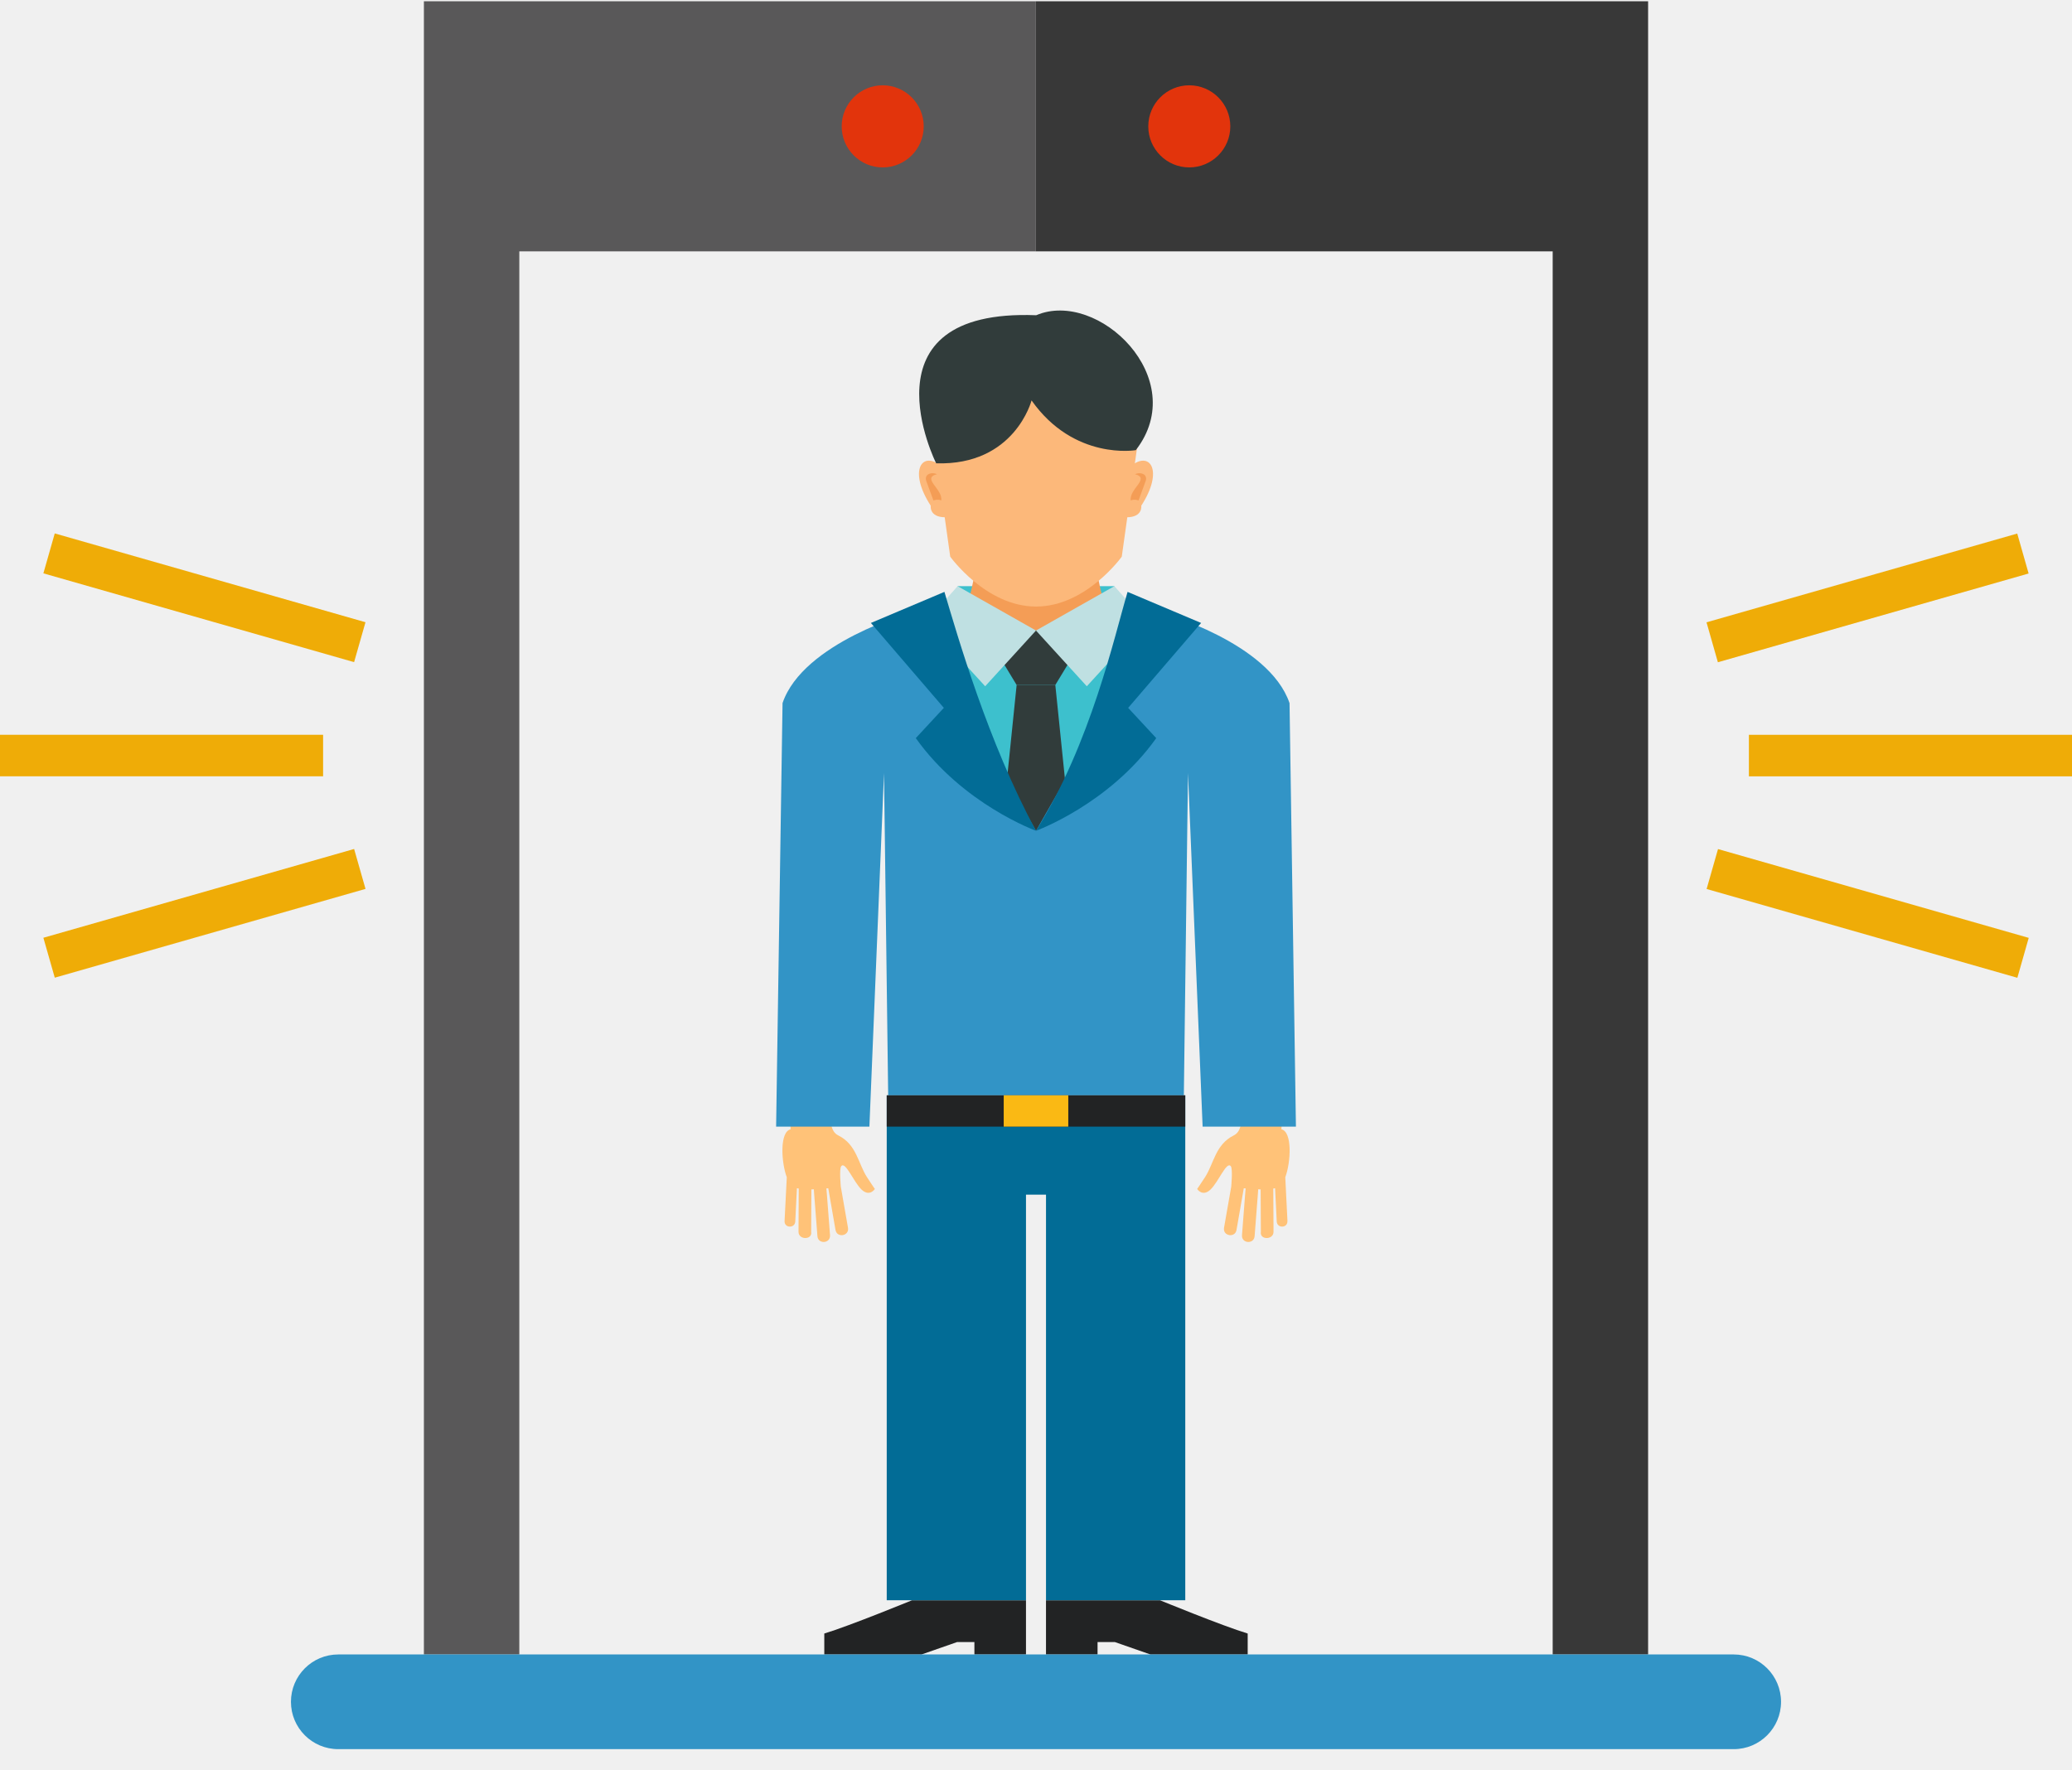
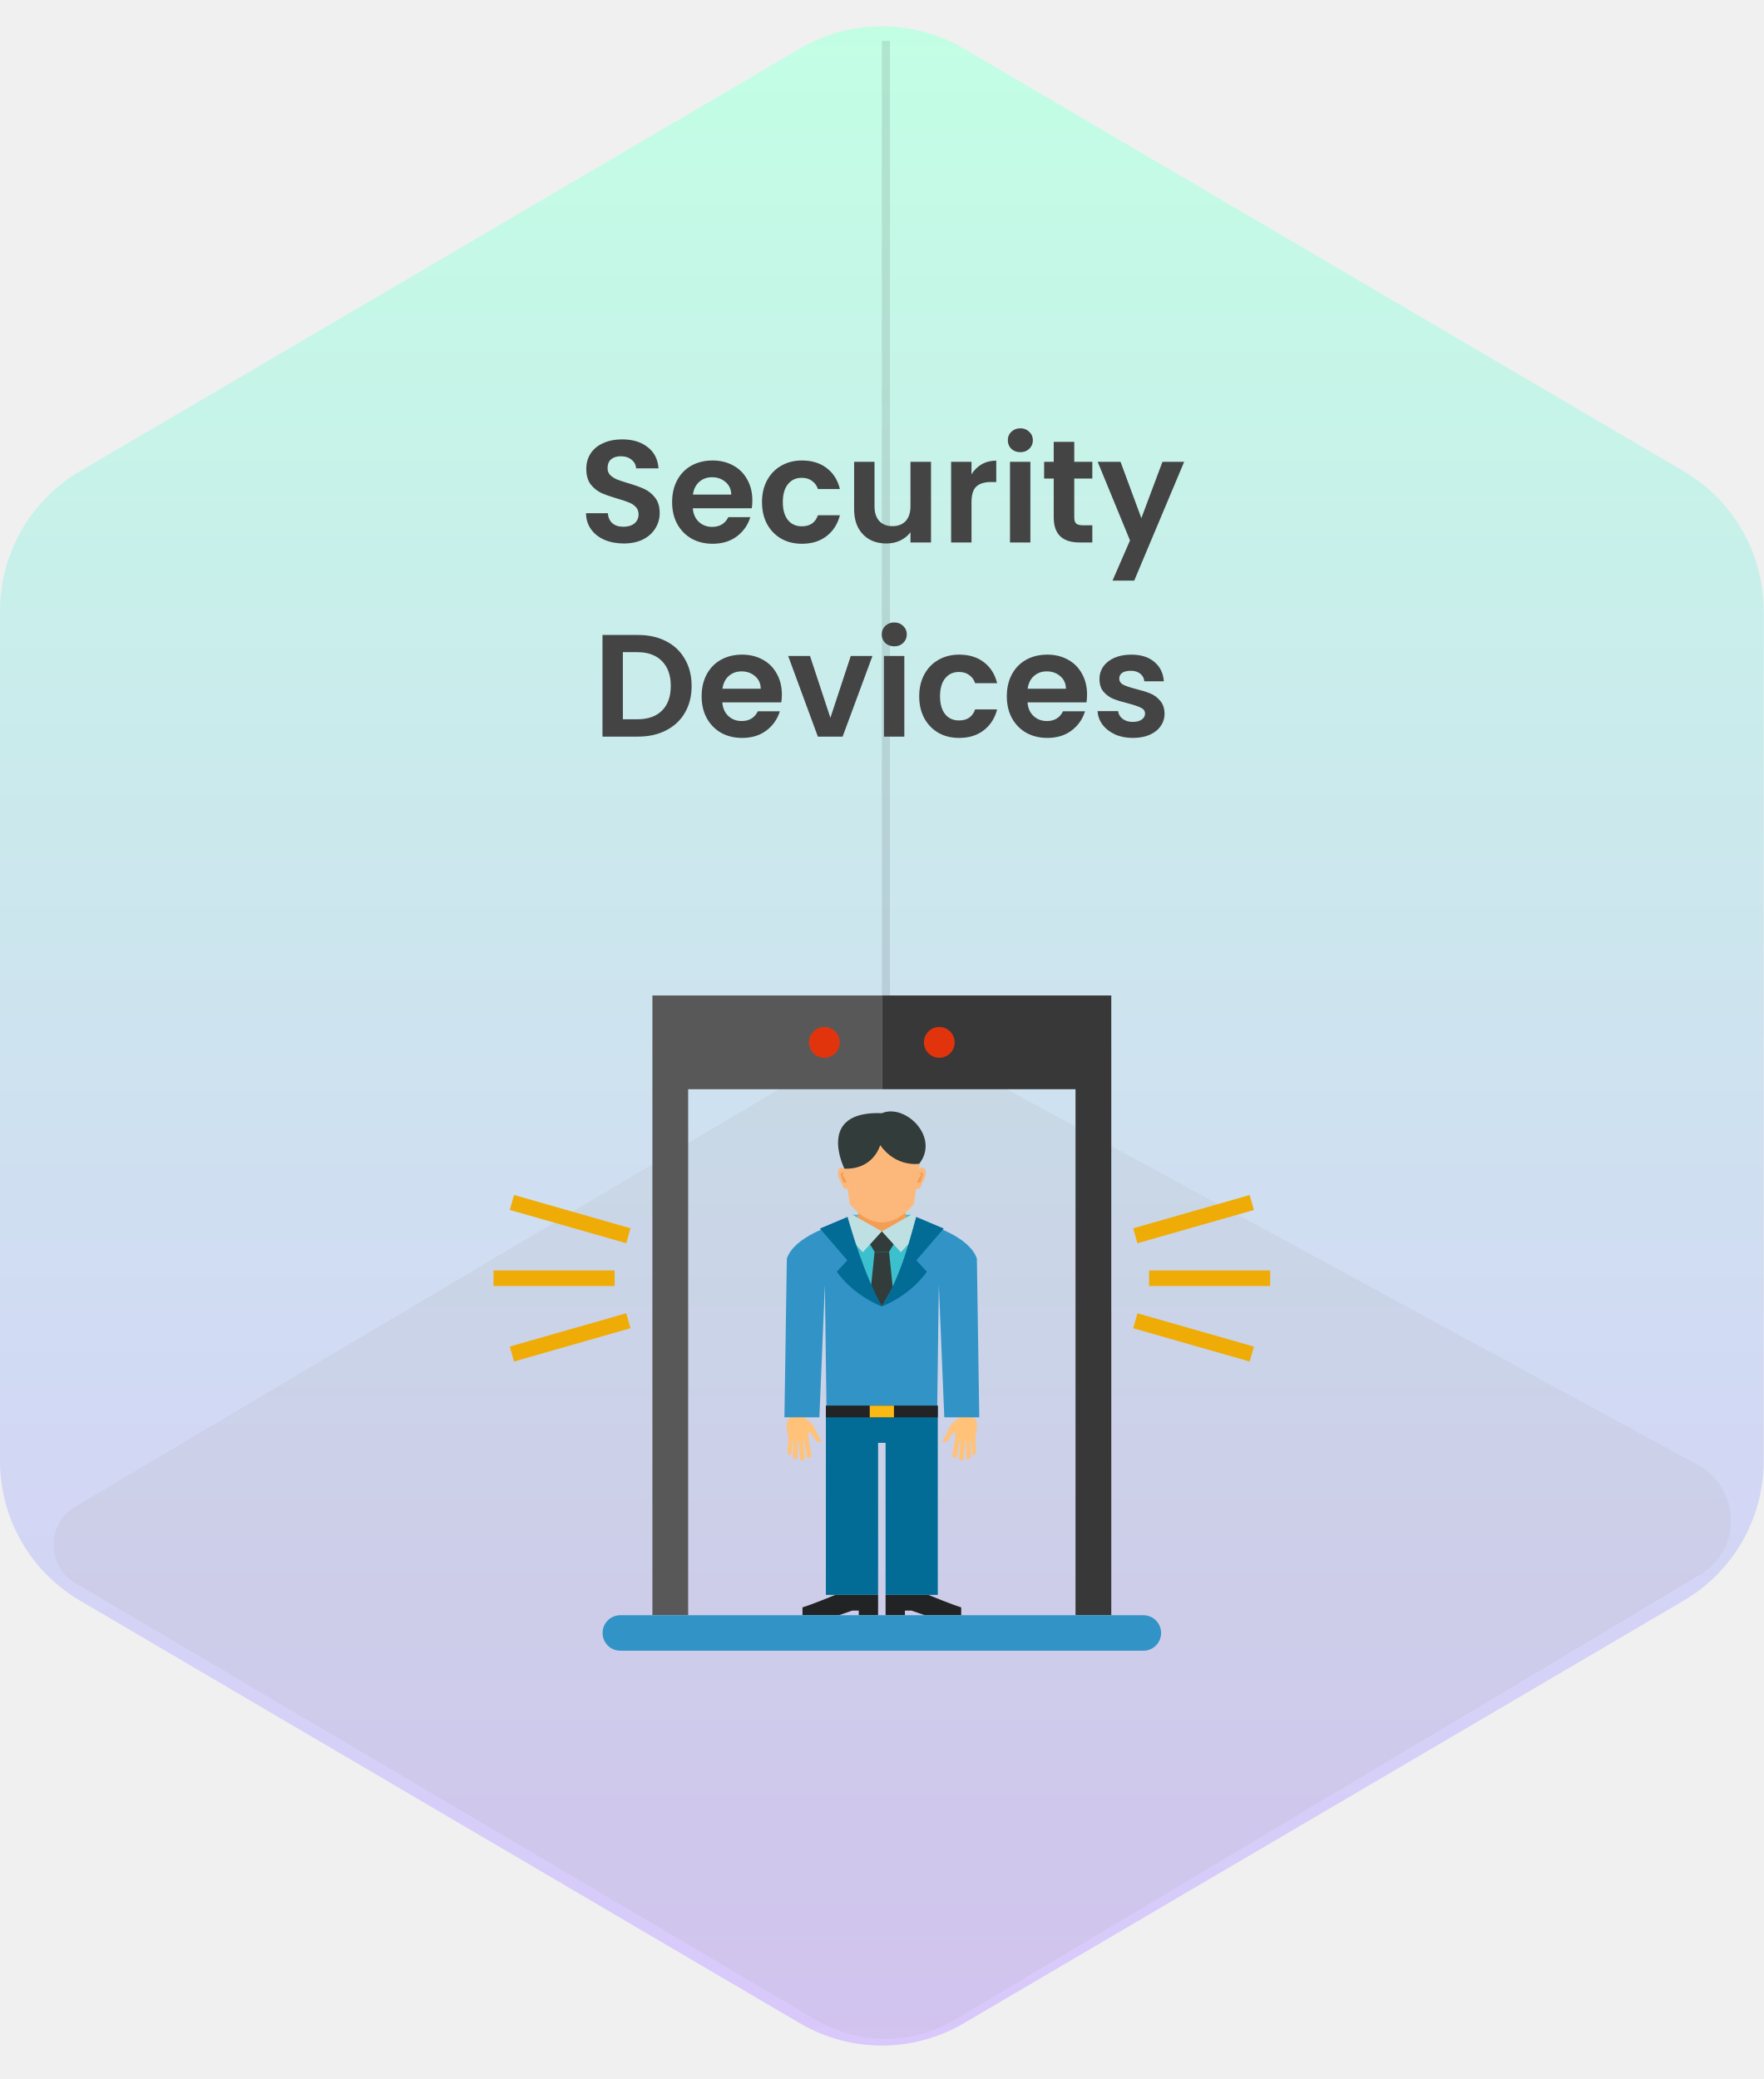
- <svg xmlns="http://www.w3.org/2000/svg" width="96" height="82" viewBox="0 0 96 82" fill="none">
-   <g clip-path="url(#clip0_1_9837)">
-     <path d="M76.36 0.058V76.669H71.939V11.648H47.996V0.058H76.36Z" fill="#383838" />
-     <path d="M19.64 0.058V76.669H24.061V11.648H47.996V0.058H19.64Z" fill="#595859" />
-     <path d="M40.897 7.758C41.946 7.758 42.798 6.905 42.798 5.856C42.798 4.807 41.946 3.953 40.897 3.953C39.849 3.953 38.997 4.806 38.997 5.856C38.997 6.906 39.849 7.758 40.897 7.758Z" fill="#E2340C" />
-     <path d="M55.101 7.758C56.15 7.758 57.003 6.905 57.003 5.856C57.003 4.807 56.15 3.953 55.101 3.953C54.052 3.953 53.202 4.806 53.202 5.856C53.202 6.906 54.054 7.758 55.101 7.758Z" fill="#E2340C" />
-     <path d="M36.351 56.578C36.329 56.913 36.824 56.933 36.846 56.611L36.923 55.064C36.949 55.068 36.977 55.073 37.007 55.077L36.997 57.08C36.994 57.469 37.645 57.466 37.583 57.084L37.593 55.117C37.63 55.117 37.67 55.117 37.712 55.114C37.706 55.163 37.698 55.012 37.873 57.284C37.901 57.672 38.485 57.627 38.457 57.238C38.282 54.957 38.295 55.115 38.285 55.074C38.314 55.071 38.344 55.068 38.375 55.065L38.711 56.997C38.779 57.38 39.357 57.279 39.289 56.895L38.957 54.993C38.955 54.966 38.878 54.173 38.974 54.045C39.166 53.787 39.546 54.772 39.918 55.126C40.29 55.478 40.535 55.098 40.535 55.098C40.535 55.098 40.368 54.86 40.166 54.546C39.757 53.91 39.691 53.039 38.84 52.616C38.506 52.449 38.497 52.085 38.311 51.191L36.71 51.215C36.71 51.215 36.573 51.508 36.63 52.332C36.114 52.449 36.196 53.87 36.453 54.552V54.561L36.351 56.577V56.578Z" fill="#FFC278" />
-     <path d="M59.648 56.578C59.671 56.913 59.176 56.933 59.154 56.611L59.077 55.064C59.05 55.068 59.022 55.073 58.994 55.077L59.005 57.08C59.006 57.469 58.356 57.466 58.418 57.084L58.408 55.117C58.371 55.117 58.331 55.117 58.29 55.114C58.296 55.163 58.303 55.012 58.129 57.284C58.099 57.672 57.514 57.627 57.544 57.238C57.72 54.957 57.706 55.115 57.717 55.074C57.687 55.071 57.656 55.068 57.627 55.065L57.29 56.997C57.222 57.38 56.646 57.279 56.712 56.895L57.045 54.993C57.046 54.966 57.123 54.173 57.027 54.045C56.835 53.787 56.457 54.772 56.083 55.126C55.711 55.478 55.466 55.098 55.466 55.098C55.466 55.098 55.633 54.86 55.835 54.546C56.244 53.91 56.311 53.039 57.161 52.616C57.495 52.449 57.504 52.085 57.69 51.191L59.291 51.215C59.291 51.215 59.428 51.508 59.371 52.332C59.888 52.449 59.806 53.87 59.55 54.552V54.561L59.65 56.577L59.648 56.578Z" fill="#FFC278" />
-     <path d="M51.632 27.163H44.37V29.422H51.632V27.163Z" fill="#3DC0CD" />
-     <path d="M45.21 26.258H50.79C50.878 26.885 51.221 28.719 51.818 29.224C51.775 35.208 44.095 35.183 44.182 29.224C44.777 28.719 45.121 26.885 45.21 26.258Z" fill="#F49D56" />
-     <path d="M48.001 15.766L52.952 18.828L51.974 25.796C51.974 25.796 50.322 28.108 48.001 28.108C45.681 28.108 44.026 25.796 44.026 25.796L43.049 18.828L48.003 15.766H48.001Z" fill="#FCB87A" />
-     <path d="M45.702 29.482L48 29.219L50.298 29.482L52.787 31.538C51.924 34.183 49.304 37.254 48 38.498C46.696 37.254 44.076 34.183 43.215 31.538L45.702 29.482Z" fill="#3DC0CD" />
-     <path d="M52.366 21.624C53.273 20.844 53.94 21.798 52.878 23.433C52.878 23.433 52.959 23.971 52.199 23.971L52.366 21.624Z" fill="#FCB87A" />
-     <path d="M43.634 21.624C42.727 20.844 42.06 21.798 43.122 23.433C43.122 23.433 43.04 23.971 43.801 23.971L43.634 21.624Z" fill="#FCB87A" />
-     <path d="M52.583 21.973C52.583 21.973 52.801 21.874 52.978 21.973C52.978 21.973 53.194 22.07 53.054 22.363L52.751 23.193C52.751 23.193 52.547 23.11 52.391 23.193C52.299 22.658 53.321 22.166 52.581 21.971L52.583 21.973Z" fill="#F49D56" />
-     <path d="M43.417 21.973C43.417 21.973 43.198 21.874 43.018 21.973C43.018 21.973 42.804 22.07 42.944 22.363L43.248 23.193C43.248 23.193 43.451 23.11 43.609 23.193C43.696 22.658 42.675 22.166 43.417 21.971V21.973Z" fill="#F49D56" />
-     <path d="M47.103 31.742H48.895L49.648 39.095L48.719 40.747L47.998 40.952L47.281 40.747L46.35 39.095L47.103 31.742Z" fill="#313C3B" />
-     <path d="M46.821 29.219H49.177L49.851 30.166L48.895 31.742H47.103L46.149 30.166L46.821 29.219Z" fill="#313C3B" />
-     <path d="M59.746 32.581C58.786 29.766 53.775 28.377 53.775 28.377L48.001 38.496L42.227 28.377C42.227 28.377 37.214 29.766 36.257 32.581L35.959 52.208H40.281L40.958 35.825L41.151 50.757H54.85L55.042 35.825L55.72 52.208H60.043L59.747 32.581H59.746Z" fill="#3294C6" />
-     <path d="M44.369 27.163L48 29.219L45.645 31.802L42.904 28.809L44.369 27.163Z" fill="#BFE0E2" />
-     <path d="M51.631 27.163L47.999 29.219L50.354 31.802L53.093 28.809L51.631 27.163Z" fill="#BFE0E2" />
-     <path d="M43.757 27.428C44.37 29.482 45.777 34.397 48 38.498C48 38.498 44.609 37.271 42.431 34.205C43.086 33.497 43.73 32.803 43.73 32.803L40.35 28.868L43.757 27.428Z" fill="#026C96" />
-     <path d="M52.243 27.428C51.632 29.482 50.548 34.431 48.002 38.498C48.002 38.498 51.392 37.271 53.571 34.205C52.914 33.497 52.27 32.803 52.27 32.803L55.65 28.868L52.243 27.428Z" fill="#026C96" />
-     <path d="M43.374 21.47C43.374 21.47 39.767 14.286 48.009 14.608C50.875 13.388 55.197 17.543 52.624 20.86C52.624 20.86 49.766 21.353 47.794 18.555C47.794 18.555 47.015 21.584 43.374 21.47Z" fill="#313C3B" />
-     <path d="M42.257 74.156C42.257 74.156 39.332 75.356 38.191 75.698V76.669H42.696L44.343 76.094H45.146V76.669H47.536V74.158H42.259L42.257 74.156Z" fill="#222324" />
-     <path d="M53.743 74.156C53.743 74.156 56.668 75.356 57.808 75.698V76.669H53.303L51.655 76.094H50.852V76.669H48.463V74.158H53.742L53.743 74.156Z" fill="#222324" />
-     <path d="M54.916 50.758V74.156H48.464V55.36H47.536V74.156H41.084V50.758H54.916Z" fill="#026C96" />
-     <path d="M54.916 50.758H41.084V52.208H54.916V50.758Z" fill="#222324" />
-     <path d="M49.496 50.758H46.504V52.208H49.496V50.758Z" fill="#FAB914" />
-     <path d="M14.97 34.05H0V35.974H14.97V34.05Z" fill="#EFAC07" />
-     <path d="M2.537 24.719L2.01 26.569L16.406 30.684L16.934 28.834L2.537 24.719Z" fill="#EFAC07" />
-     <path d="M2.538 45.306L16.935 41.192L16.407 39.342L2.01 43.456L2.538 45.306Z" fill="#EFAC07" />
-     <path d="M96 34.051H81.03V35.976H96V34.051Z" fill="#EFAC07" />
-     <path d="M79.599 39.346L79.071 41.196L93.468 45.311L93.995 43.461L79.599 39.346Z" fill="#EFAC07" />
-     <path d="M93.463 24.725L79.066 28.838L79.593 30.689L93.99 26.576L93.463 24.725Z" fill="#EFAC07" />
-     <path d="M82.519 78.863C82.519 80.074 81.537 81.056 80.329 81.056H15.672C14.462 81.056 13.48 80.074 13.48 78.863C13.48 77.652 14.461 76.668 15.672 76.668H80.329C81.537 76.668 82.519 77.65 82.519 78.863Z" fill="#3294C6" />
+ <svg xmlns="http://www.w3.org/2000/svg" width="218" height="257" viewBox="0 0 218 257" fill="none">
+   <path d="M98.873 6.004C105.125 2.333 112.875 2.333 119.127 6.004L208.127 58.261C214.243 61.852 218 68.415 218 75.508V180.608C218 187.701 214.243 194.264 208.127 197.855L119.127 250.112C112.875 253.783 105.125 253.783 98.873 250.112L9.873 197.855C3.757 194.264 0 187.701 0 180.608V75.508C0 68.415 3.757 61.852 9.873 58.261L98.873 6.004Z" fill="url(#paint0_linear_1_9832)" />
+   <path d="M105.841 128.975C108.265 127.536 111.268 127.48 113.744 128.826L209.873 181.095C214.441 183.579 215.353 189.749 211.698 193.448C211.235 193.917 210.713 194.326 210.147 194.664L118.144 249.613C112.804 252.803 106.147 252.821 100.789 249.66L59.48 225.288L9.481 195.788C5.742 193.756 5.641 188.425 9.301 186.254L105.841 128.975Z" fill="#A7A7A7" fill-opacity="0.15" />
+   <line x1="109.5" y1="5.058" x2="109.5" y2="128.058" stroke="black" stroke-opacity="0.1" />
+   <path d="M77.095 67.184C76.219 67.184 75.427 67.034 74.719 66.734C74.023 66.434 73.471 66.002 73.063 65.438C72.655 64.874 72.445 64.208 72.433 63.44H75.133C75.169 63.956 75.349 64.364 75.673 64.664C76.009 64.964 76.465 65.114 77.041 65.114C77.629 65.114 78.091 64.976 78.427 64.7C78.763 64.412 78.931 64.04 78.931 63.584C78.931 63.212 78.817 62.906 78.589 62.666C78.361 62.426 78.073 62.24 77.725 62.108C77.389 61.964 76.921 61.808 76.321 61.64C75.505 61.4 74.839 61.166 74.323 60.938C73.819 60.698 73.381 60.344 73.009 59.876C72.649 59.396 72.469 58.76 72.469 57.968C72.469 57.224 72.655 56.576 73.027 56.024C73.399 55.472 73.921 55.052 74.593 54.764C75.265 54.464 76.033 54.314 76.897 54.314C78.193 54.314 79.243 54.632 80.047 55.268C80.863 55.892 81.313 56.768 81.397 57.896H78.625C78.601 57.464 78.415 57.11 78.067 56.834C77.731 56.546 77.281 56.402 76.717 56.402C76.225 56.402 75.829 56.528 75.529 56.78C75.241 57.032 75.097 57.398 75.097 57.878C75.097 58.214 75.205 58.496 75.421 58.724C75.649 58.94 75.925 59.12 76.249 59.264C76.585 59.396 77.053 59.552 77.653 59.732C78.469 59.972 79.135 60.212 79.651 60.452C80.167 60.692 80.611 61.052 80.983 61.532C81.355 62.012 81.541 62.642 81.541 63.422C81.541 64.094 81.367 64.718 81.019 65.294C80.671 65.87 80.161 66.332 79.489 66.68C78.817 67.016 78.019 67.184 77.095 67.184ZM92.995 61.856C92.995 62.216 92.971 62.54 92.923 62.828H85.633C85.693 63.548 85.945 64.112 86.389 64.52C86.833 64.928 87.379 65.132 88.027 65.132C88.963 65.132 89.629 64.73 90.025 63.926H92.743C92.455 64.886 91.903 65.678 91.087 66.302C90.271 66.914 89.269 67.22 88.081 67.22C87.121 67.22 86.257 67.01 85.489 66.59C84.733 66.158 84.139 65.552 83.707 64.772C83.287 63.992 83.077 63.092 83.077 62.072C83.077 61.04 83.287 60.134 83.707 59.354C84.127 58.574 84.715 57.974 85.471 57.554C86.227 57.134 87.097 56.924 88.081 56.924C89.029 56.924 89.875 57.128 90.619 57.536C91.375 57.944 91.957 58.526 92.365 59.282C92.785 60.026 92.995 60.884 92.995 61.856ZM90.385 61.136C90.373 60.488 90.139 59.972 89.683 59.588C89.227 59.192 88.669 58.994 88.009 58.994C87.385 58.994 86.857 59.186 86.425 59.57C86.005 59.942 85.747 60.464 85.651 61.136H90.385ZM94.187 62.072C94.187 61.04 94.397 60.14 94.817 59.372C95.237 58.592 95.819 57.992 96.563 57.572C97.307 57.14 98.159 56.924 99.119 56.924C100.355 56.924 101.375 57.236 102.179 57.86C102.995 58.472 103.541 59.336 103.817 60.452H101.099C100.955 60.02 100.709 59.684 100.361 59.444C100.025 59.192 99.605 59.066 99.101 59.066C98.381 59.066 97.811 59.33 97.391 59.858C96.971 60.374 96.761 61.112 96.761 62.072C96.761 63.02 96.971 63.758 97.391 64.286C97.811 64.802 98.381 65.06 99.101 65.06C100.121 65.06 100.787 64.604 101.099 63.692H103.817C103.541 64.772 102.995 65.63 102.179 66.266C101.363 66.902 100.343 67.22 99.119 67.22C98.159 67.22 97.307 67.01 96.563 66.59C95.819 66.158 95.237 65.558 94.817 64.79C94.397 64.01 94.187 63.104 94.187 62.072ZM115.077 57.086V67.058H112.539V65.798C112.215 66.23 111.789 66.572 111.261 66.824C110.745 67.064 110.181 67.184 109.569 67.184C108.789 67.184 108.099 67.022 107.499 66.698C106.899 66.362 106.425 65.876 106.077 65.24C105.741 64.592 105.573 63.824 105.573 62.936V57.086H108.093V62.576C108.093 63.368 108.291 63.98 108.687 64.412C109.083 64.832 109.623 65.042 110.307 65.042C111.003 65.042 111.549 64.832 111.945 64.412C112.341 63.98 112.539 63.368 112.539 62.576V57.086H115.077ZM120.083 58.634C120.407 58.106 120.827 57.692 121.343 57.392C121.871 57.092 122.471 56.942 123.143 56.942V59.588H122.477C121.685 59.588 121.085 59.774 120.677 60.146C120.281 60.518 120.083 61.166 120.083 62.09V67.058H117.563V57.086H120.083V58.634ZM126.119 55.898C125.675 55.898 125.303 55.76 125.003 55.484C124.715 55.196 124.571 54.842 124.571 54.422C124.571 54.002 124.715 53.654 125.003 53.378C125.303 53.09 125.675 52.946 126.119 52.946C126.563 52.946 126.929 53.09 127.217 53.378C127.517 53.654 127.667 54.002 127.667 54.422C127.667 54.842 127.517 55.196 127.217 55.484C126.929 55.76 126.563 55.898 126.119 55.898ZM127.361 57.086V67.058H124.841V57.086H127.361ZM132.784 59.156V63.98C132.784 64.316 132.862 64.562 133.018 64.718C133.186 64.862 133.462 64.934 133.846 64.934H135.016V67.058H133.432C131.308 67.058 130.246 66.026 130.246 63.962V59.156H129.058V57.086H130.246V54.62H132.784V57.086H135.016V59.156H132.784ZM146.369 57.086L140.195 71.774H137.513L139.673 66.806L135.677 57.086H138.503L141.077 64.052L143.687 57.086H146.369ZM78.862 78.494C80.183 78.494 81.341 78.752 82.337 79.268C83.344 79.784 84.118 80.522 84.659 81.482C85.21 82.43 85.487 83.534 85.487 84.794C85.487 86.054 85.21 87.158 84.659 88.106C84.118 89.042 83.344 89.768 82.337 90.284C81.341 90.8 80.183 91.058 78.862 91.058H74.471V78.494H78.862ZM78.772 88.916C80.093 88.916 81.112 88.556 81.832 87.836C82.552 87.116 82.912 86.102 82.912 84.794C82.912 83.486 82.552 82.466 81.832 81.734C81.112 80.99 80.093 80.618 78.772 80.618H76.99V88.916H78.772ZM96.643 85.856C96.643 86.216 96.619 86.54 96.571 86.828H89.281C89.341 87.548 89.593 88.112 90.037 88.52C90.481 88.928 91.027 89.132 91.675 89.132C92.611 89.132 93.277 88.73 93.673 87.926H96.391C96.103 88.886 95.551 89.678 94.735 90.302C93.919 90.914 92.917 91.22 91.729 91.22C90.769 91.22 89.905 91.01 89.137 90.59C88.381 90.158 87.787 89.552 87.355 88.772C86.935 87.992 86.725 87.092 86.725 86.072C86.725 85.04 86.935 84.134 87.355 83.354C87.775 82.574 88.363 81.974 89.119 81.554C89.875 81.134 90.745 80.924 91.729 80.924C92.677 80.924 93.523 81.128 94.267 81.536C95.023 81.944 95.605 82.526 96.013 83.282C96.433 84.026 96.643 84.884 96.643 85.856ZM94.033 85.136C94.021 84.488 93.787 83.972 93.331 83.588C92.875 83.192 92.317 82.994 91.657 82.994C91.033 82.994 90.505 83.186 90.073 83.57C89.653 83.942 89.395 84.464 89.299 85.136H94.033ZM102.64 88.736L105.16 81.086H107.842L104.152 91.058H101.092L97.42 81.086H100.12L102.64 88.736ZM110.536 79.898C110.092 79.898 109.72 79.76 109.42 79.484C109.132 79.196 108.988 78.842 108.988 78.422C108.988 78.002 109.132 77.654 109.42 77.378C109.72 77.09 110.092 76.946 110.536 76.946C110.98 76.946 111.346 77.09 111.634 77.378C111.934 77.654 112.084 78.002 112.084 78.422C112.084 78.842 111.934 79.196 111.634 79.484C111.346 79.76 110.98 79.898 110.536 79.898ZM111.778 81.086V91.058H109.258V81.086H111.778ZM113.619 86.072C113.619 85.04 113.829 84.14 114.249 83.372C114.669 82.592 115.251 81.992 115.995 81.572C116.739 81.14 117.591 80.924 118.551 80.924C119.787 80.924 120.807 81.236 121.611 81.86C122.427 82.472 122.973 83.336 123.249 84.452H120.531C120.387 84.02 120.141 83.684 119.793 83.444C119.457 83.192 119.037 83.066 118.533 83.066C117.813 83.066 117.243 83.33 116.823 83.858C116.403 84.374 116.193 85.112 116.193 86.072C116.193 87.02 116.403 87.758 116.823 88.286C117.243 88.802 117.813 89.06 118.533 89.06C119.553 89.06 120.219 88.604 120.531 87.692H123.249C122.973 88.772 122.427 89.63 121.611 90.266C120.795 90.902 119.775 91.22 118.551 91.22C117.591 91.22 116.739 91.01 115.995 90.59C115.251 90.158 114.669 89.558 114.249 88.79C113.829 88.01 113.619 87.104 113.619 86.072ZM134.366 85.856C134.366 86.216 134.342 86.54 134.294 86.828H127.004C127.064 87.548 127.316 88.112 127.76 88.52C128.204 88.928 128.75 89.132 129.398 89.132C130.334 89.132 131 88.73 131.396 87.926H134.114C133.826 88.886 133.274 89.678 132.458 90.302C131.642 90.914 130.64 91.22 129.452 91.22C128.492 91.22 127.628 91.01 126.86 90.59C126.104 90.158 125.51 89.552 125.078 88.772C124.658 87.992 124.448 87.092 124.448 86.072C124.448 85.04 124.658 84.134 125.078 83.354C125.498 82.574 126.086 81.974 126.842 81.554C127.598 81.134 128.468 80.924 129.452 80.924C130.4 80.924 131.246 81.128 131.99 81.536C132.746 81.944 133.328 82.526 133.736 83.282C134.156 84.026 134.366 84.884 134.366 85.856ZM131.756 85.136C131.744 84.488 131.51 83.972 131.054 83.588C130.598 83.192 130.04 82.994 129.38 82.994C128.756 82.994 128.228 83.186 127.796 83.57C127.376 83.942 127.118 84.464 127.022 85.136H131.756ZM140.021 91.22C139.205 91.22 138.473 91.076 137.825 90.788C137.177 90.488 136.661 90.086 136.277 89.582C135.905 89.078 135.701 88.52 135.665 87.908H138.203C138.251 88.292 138.437 88.61 138.761 88.862C139.097 89.114 139.511 89.24 140.003 89.24C140.483 89.24 140.855 89.144 141.119 88.952C141.395 88.76 141.533 88.514 141.533 88.214C141.533 87.89 141.365 87.65 141.029 87.494C140.705 87.326 140.183 87.146 139.463 86.954C138.719 86.774 138.107 86.588 137.627 86.396C137.159 86.204 136.751 85.91 136.403 85.514C136.067 85.118 135.899 84.584 135.899 83.912C135.899 83.36 136.055 82.856 136.367 82.4C136.691 81.944 137.147 81.584 137.735 81.32C138.335 81.056 139.037 80.924 139.841 80.924C141.029 80.924 141.977 81.224 142.685 81.824C143.393 82.412 143.783 83.21 143.855 84.218H141.443C141.407 83.822 141.239 83.51 140.939 83.282C140.651 83.042 140.261 82.922 139.769 82.922C139.313 82.922 138.959 83.006 138.707 83.174C138.467 83.342 138.347 83.576 138.347 83.876C138.347 84.212 138.515 84.47 138.851 84.65C139.187 84.818 139.709 84.992 140.417 85.172C141.137 85.352 141.731 85.538 142.199 85.73C142.667 85.922 143.069 86.222 143.405 86.63C143.753 87.026 143.933 87.554 143.945 88.214C143.945 88.79 143.783 89.306 143.459 89.762C143.147 90.218 142.691 90.578 142.091 90.842C141.503 91.094 140.813 91.22 140.021 91.22Z" fill="#444444" />
+   <g clip-path="url(#clip0_1_9832)">
+     <path d="M137.36 123.058V199.669H132.939V134.648H108.996V123.058H137.36Z" fill="#383838" />
+     <path d="M80.64 123.058V199.669H85.061V134.648H108.996V123.058H80.64Z" fill="#595859" />
+     <path d="M101.897 130.758C102.946 130.758 103.798 129.905 103.798 128.856C103.798 127.807 102.946 126.953 101.897 126.953C100.849 126.953 99.997 127.806 99.997 128.856C99.997 129.906 100.849 130.758 101.897 130.758Z" fill="#E2340C" />
+     <path d="M116.101 130.758C117.15 130.758 118.003 129.905 118.003 128.856C118.003 127.807 117.15 126.953 116.101 126.953C115.052 126.953 114.202 127.806 114.202 128.856C114.202 129.906 115.054 130.758 116.101 130.758Z" fill="#E2340C" />
+     <path d="M97.351 179.578C97.329 179.913 97.824 179.933 97.846 179.611L97.923 178.064C97.949 178.068 97.978 178.073 98.007 178.077L97.997 180.08C97.994 180.469 98.645 180.466 98.583 180.084L98.593 178.117C98.63 178.117 98.67 178.117 98.712 178.114C98.706 178.163 98.698 178.012 98.873 180.284C98.901 180.671 99.485 180.627 99.457 180.238C99.282 177.957 99.295 178.116 99.285 178.074C99.314 178.071 99.344 178.068 99.375 178.065L99.711 179.997C99.779 180.38 100.357 180.279 100.289 179.895L99.957 177.993C99.955 177.966 99.878 177.173 99.974 177.045C100.166 176.787 100.546 177.772 100.918 178.126C101.29 178.478 101.535 178.098 101.535 178.098C101.535 178.098 101.369 177.86 101.166 177.546C100.757 176.91 100.691 176.039 99.84 175.616C99.506 175.449 99.497 175.085 99.311 174.191L97.71 174.215C97.71 174.215 97.573 174.508 97.63 175.332C97.114 175.449 97.196 176.87 97.453 177.552V177.561L97.351 179.577V179.578Z" fill="#FFC278" />
+     <path d="M120.648 179.578C120.671 179.913 120.176 179.933 120.154 179.611L120.077 178.064C120.05 178.068 120.022 178.073 119.994 178.077L120.005 180.08C120.006 180.469 119.356 180.466 119.418 180.084L119.408 178.117C119.371 178.117 119.331 178.117 119.29 178.114C119.296 178.163 119.303 178.012 119.129 180.284C119.099 180.671 118.514 180.627 118.544 180.238C118.72 177.957 118.706 178.116 118.717 178.074C118.687 178.071 118.656 178.068 118.627 178.065L118.29 179.997C118.222 180.38 117.646 180.279 117.712 179.895L118.045 177.993C118.046 177.966 118.123 177.173 118.027 177.045C117.835 176.787 117.457 177.772 117.083 178.126C116.711 178.478 116.466 178.098 116.466 178.098C116.466 178.098 116.633 177.86 116.835 177.546C117.244 176.91 117.311 176.039 118.161 175.616C118.495 175.449 118.504 175.085 118.69 174.191L120.291 174.215C120.291 174.215 120.428 174.508 120.371 175.332C120.888 175.449 120.807 176.87 120.55 177.552V177.561L120.65 179.577L120.648 179.578Z" fill="#FFC278" />
+     <path d="M112.632 150.163H105.37V152.422H112.632V150.163Z" fill="#3DC0CD" />
+     <path d="M106.21 149.258H111.79C111.878 149.885 112.221 151.719 112.818 152.223C112.775 158.208 105.095 158.183 105.182 152.223C105.777 151.719 106.121 149.885 106.21 149.258Z" fill="#F49D56" />
+     <path d="M109.001 138.766L113.952 141.828L112.974 148.796C112.974 148.796 111.322 151.108 109.001 151.108C106.681 151.108 105.026 148.796 105.026 148.796L104.049 141.828L109.003 138.766H109.001Z" fill="#FCB87A" />
+     <path d="M106.702 152.482L109 152.219L111.298 152.482L113.787 154.538C112.924 157.183 110.304 160.254 109 161.498C107.696 160.254 105.076 157.183 104.215 154.538L106.702 152.482Z" fill="#3DC0CD" />
+     <path d="M113.366 144.624C114.272 143.844 114.94 144.798 113.878 146.433C113.878 146.433 113.959 146.971 113.199 146.971L113.366 144.624Z" fill="#FCB87A" />
+     <path d="M104.634 144.624C103.727 143.844 103.06 144.798 104.122 146.433C104.122 146.433 104.04 146.971 104.801 146.971L104.634 144.624Z" fill="#FCB87A" />
+     <path d="M113.583 144.973C113.583 144.973 113.801 144.874 113.978 144.973C113.978 144.973 114.194 145.07 114.054 145.363L113.751 146.193C113.751 146.193 113.547 146.11 113.391 146.193C113.299 145.658 114.321 145.167 113.581 144.971L113.583 144.973Z" fill="#F49D56" />
+     <path d="M104.417 144.973C104.417 144.973 104.198 144.874 104.018 144.973C104.018 144.973 103.804 145.07 103.944 145.363L104.248 146.193C104.248 146.193 104.451 146.11 104.609 146.193C104.696 145.658 103.675 145.167 104.417 144.971V144.973Z" fill="#F49D56" />
+     <path d="M108.103 154.742H109.895L110.648 162.095L109.719 163.747L108.998 163.951L108.281 163.747L107.35 162.095L108.103 154.742Z" fill="#313C3B" />
+     <path d="M107.821 152.219H110.177L110.851 153.166L109.895 154.742H108.104L107.149 153.166L107.821 152.219Z" fill="#313C3B" />
+     <path d="M120.746 155.581C119.786 152.766 114.775 151.377 114.775 151.377L109.001 161.496L103.227 151.377C103.227 151.377 98.214 152.766 97.257 155.581L96.959 175.208H101.281L101.958 158.825L102.151 173.757H115.85L116.042 158.825L116.72 175.208H121.043L120.747 155.581H120.746Z" fill="#3294C6" />
+     <path d="M105.369 150.163L109 152.219L106.645 154.802L103.904 151.809L105.369 150.163Z" fill="#BFE0E2" />
+     <path d="M112.631 150.163L109 152.219L111.354 154.802L114.093 151.809L112.631 150.163Z" fill="#BFE0E2" />
+     <path d="M104.757 150.428C105.37 152.482 106.777 157.397 109 161.498C109 161.498 105.609 160.271 103.431 157.205C104.086 156.497 104.73 155.803 104.73 155.803L101.35 151.868L104.757 150.428Z" fill="#026C96" />
+     <path d="M113.243 150.428C112.632 152.482 111.548 157.431 109.001 161.498C109.001 161.498 112.392 160.271 114.571 157.205C113.914 156.497 113.27 155.803 113.27 155.803L116.65 151.868L113.243 150.428Z" fill="#026C96" />
+     <path d="M104.374 144.47C104.374 144.47 100.767 137.286 109.009 137.608C111.875 136.388 116.197 140.543 113.624 143.86C113.624 143.86 110.766 144.353 108.795 141.554C108.795 141.554 108.015 144.584 104.374 144.47Z" fill="#313C3B" />
+     <path d="M103.257 197.156C103.257 197.156 100.332 198.356 99.191 198.698V199.669H103.696L105.343 199.094H106.146V199.669H108.536V197.158H103.259L103.257 197.156Z" fill="#222324" />
+     <path d="M114.743 197.156C114.743 197.156 117.668 198.356 118.808 198.698V199.669H114.303L112.655 199.094H111.852V199.669H109.463V197.158H114.742L114.743 197.156Z" fill="#222324" />
+     <path d="M115.916 173.758V197.156H109.464V178.36H108.536V197.156H102.083V173.758H115.916Z" fill="#026C96" />
+     <path d="M115.916 173.758H102.083V175.208H115.916V173.758Z" fill="#222324" />
+     <path d="M110.496 173.758H107.504V175.208H110.496V173.758Z" fill="#FAB914" />
+     <path d="M75.97 157.05H61V158.974H75.97V157.05Z" fill="#EFAC07" />
+     <path d="M63.537 147.719L63.01 149.569L77.406 153.684L77.934 151.834L63.537 147.719Z" fill="#EFAC07" />
+     <path d="M63.538 168.306L77.935 164.192L77.407 162.342L63.01 166.455L63.538 168.306Z" fill="#EFAC07" />
+     <path d="M157 157.051H142.03V158.976H157V157.051Z" fill="#EFAC07" />
+     <path d="M140.599 162.346L140.071 164.196L154.468 168.311L154.995 166.461L140.599 162.346Z" fill="#EFAC07" />
+     <path d="M154.463 147.725L140.066 151.838L140.593 153.689L154.99 149.576L154.463 147.725Z" fill="#EFAC07" />
+     <path d="M143.519 201.863C143.519 203.074 142.537 204.057 141.328 204.057H76.672C75.462 204.057 74.48 203.074 74.48 201.863C74.48 200.652 75.461 199.668 76.672 199.668H141.328C142.537 199.668 143.519 200.65 143.519 201.863Z" fill="#3294C6" />
  </g>
  <defs>
-     <clipPath id="clip0_1_9837">
-       <rect width="96" height="81" fill="white" transform="translate(0 0.0579834)" />
+     <linearGradient id="paint0_linear_1_9832" x1="0" y1="256.058" x2="0" y2="0.058" gradientUnits="userSpaceOnUse">
+       <stop stop-color="#D9C7FB" />
+       <stop offset="1" stop-color="#C2FFE4" />
+     </linearGradient>
+     <clipPath id="clip0_1_9832">
+       <rect width="96" height="81" fill="white" transform="translate(61 123.058)" />
    </clipPath>
  </defs>
</svg>
